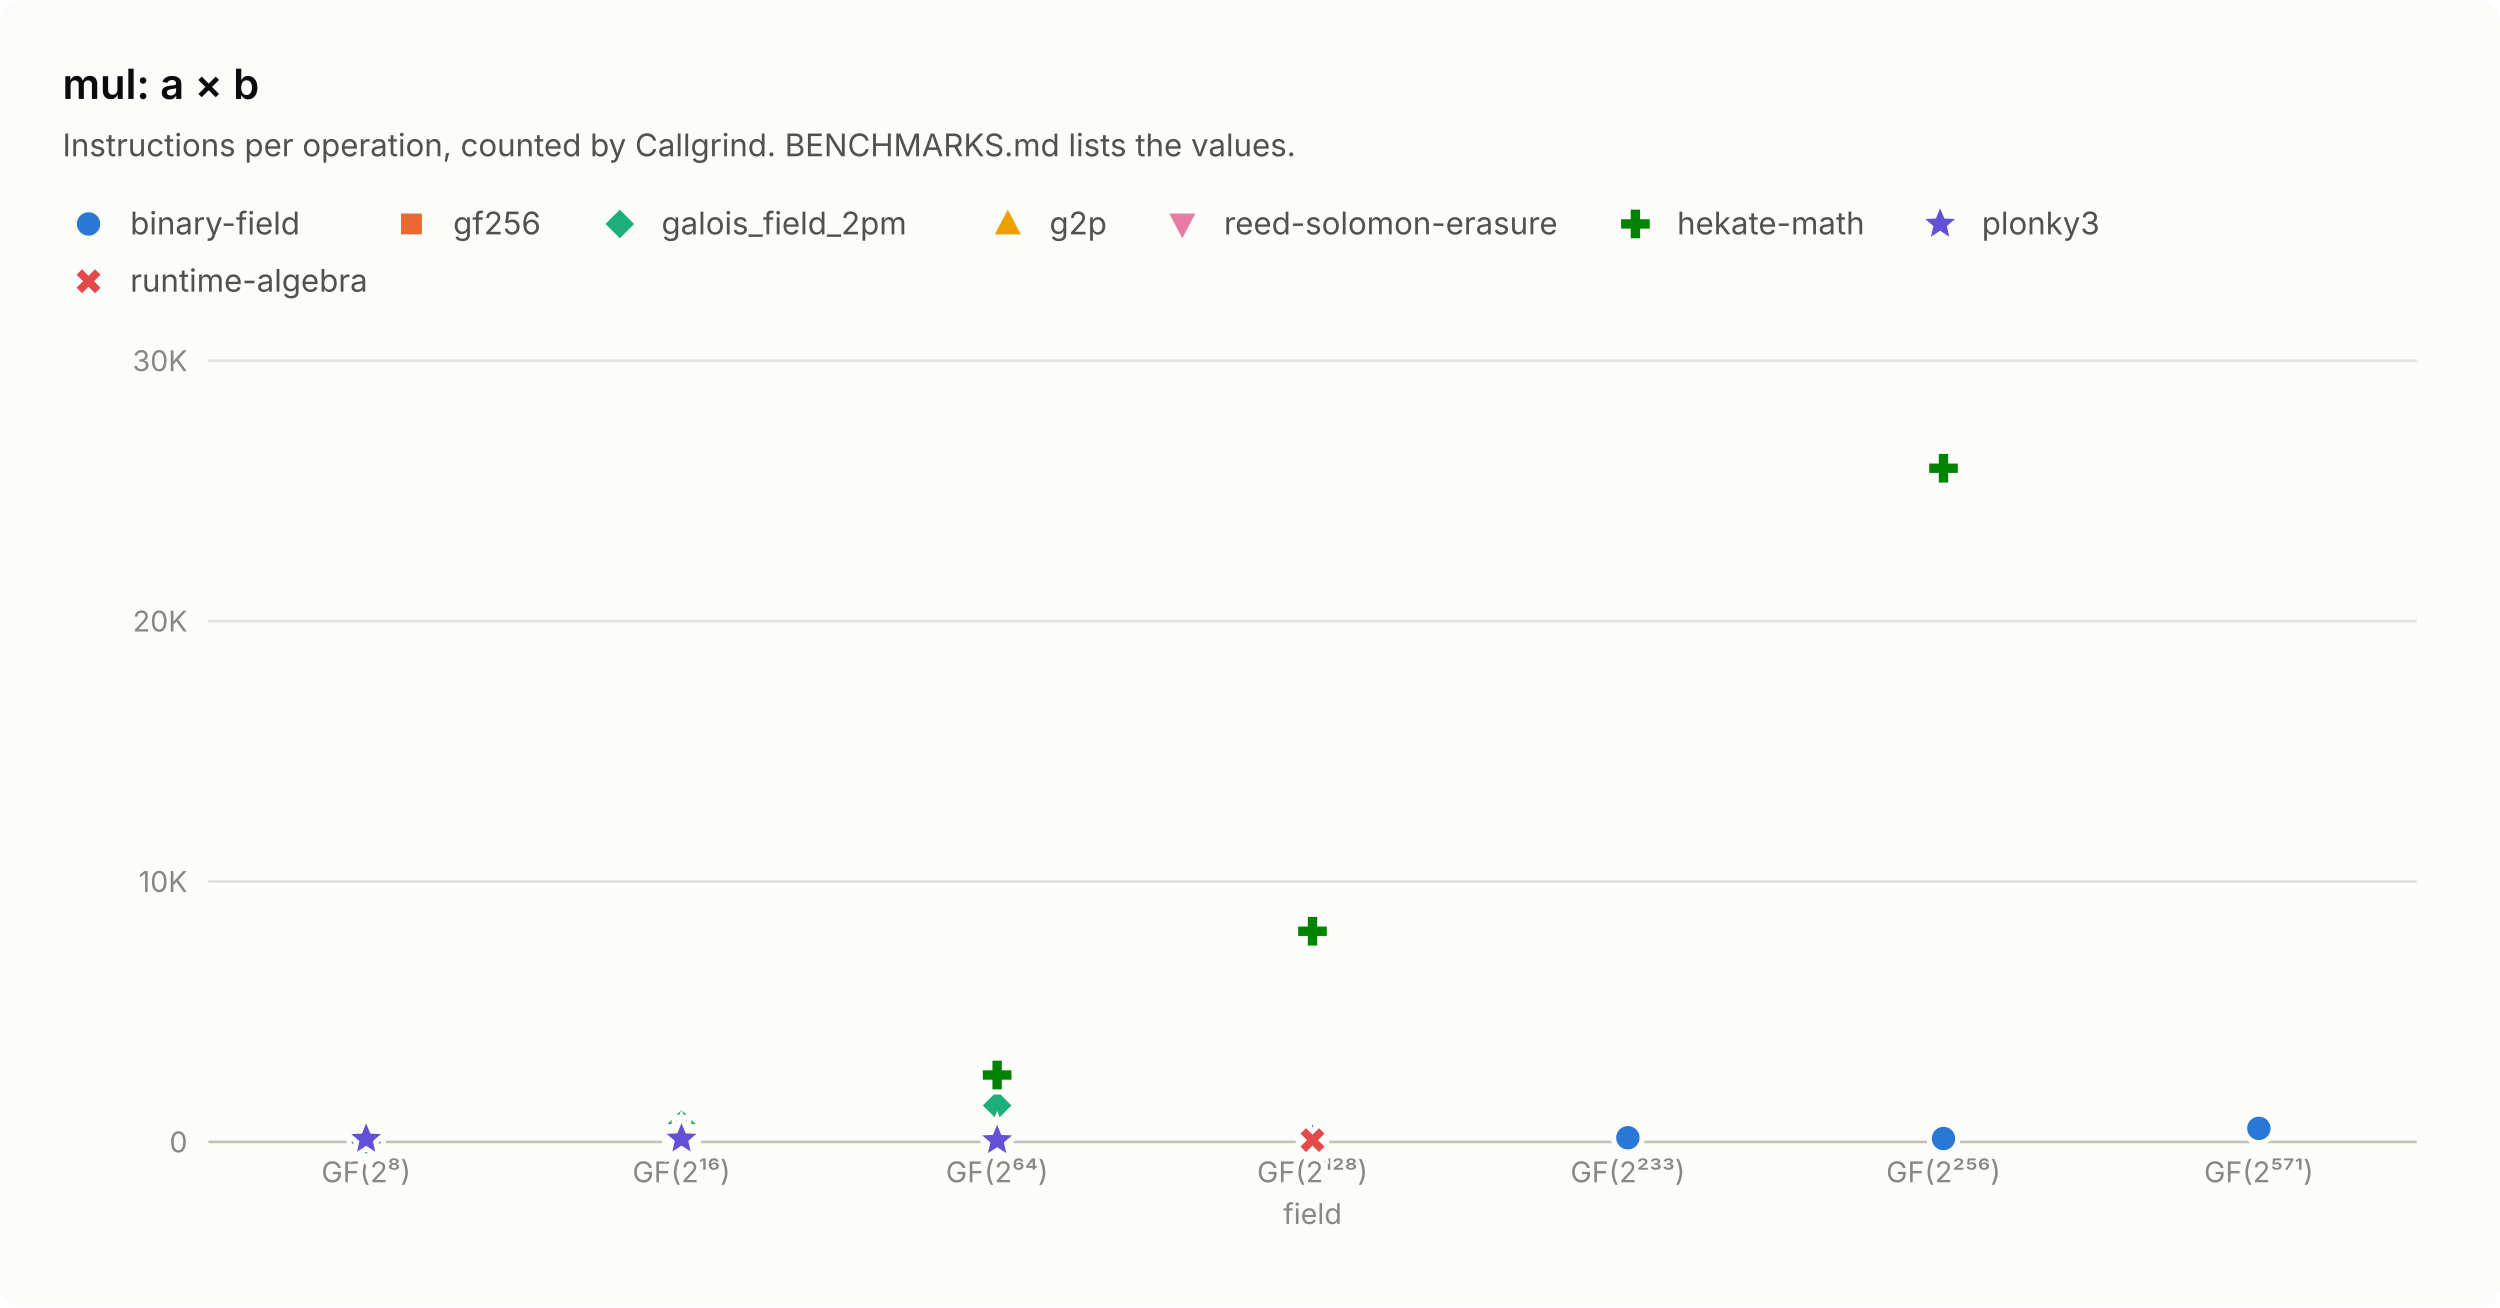
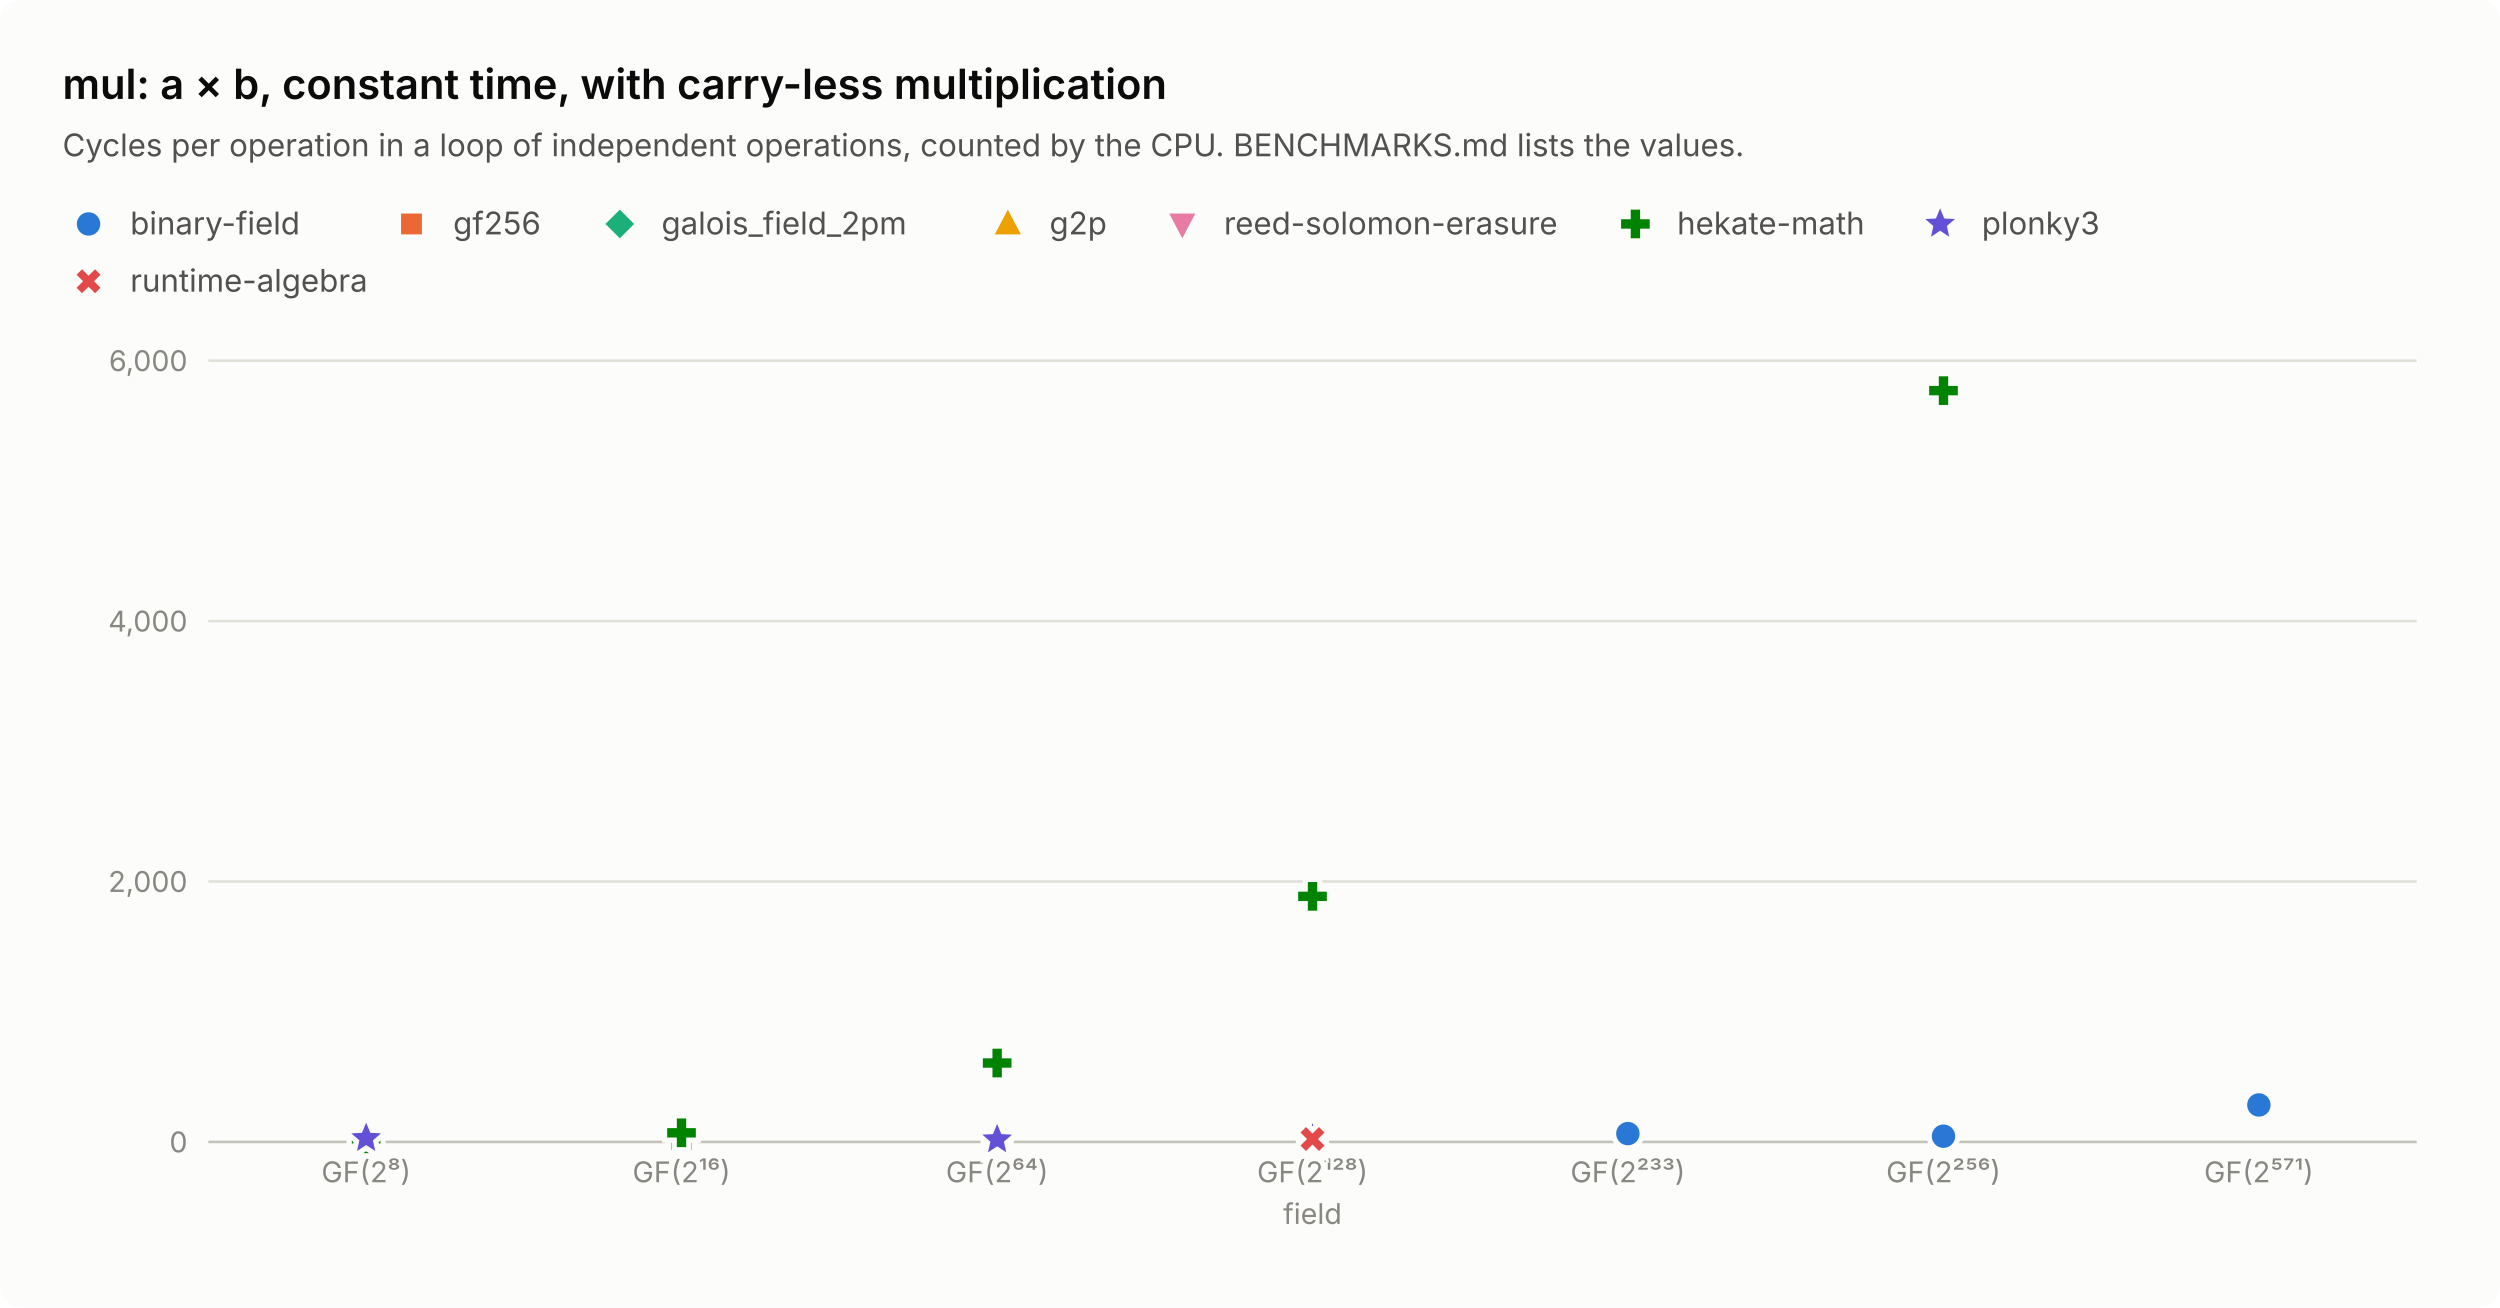
<svg xmlns="http://www.w3.org/2000/svg" width="960" height="502" viewBox="0 0 960 502" role="img" aria-labelledby="title description">
  <style>.grid,.axis{stroke-width:1}.title{font:600 16px system-ui, -apple-system, "Segoe UI", sans-serif}.subtitle,.legend{font:12px system-ui, -apple-system, "Segoe UI", sans-serif}.tick{font:11px system-ui, -apple-system, "Segoe UI", sans-serif;font-variant-numeric:tabular-nums}.line{fill:none;stroke-width:2;stroke-linejoin:round;stroke-linecap:round}.marker{stroke-width:4;paint-order:stroke}.surface{fill:#fcfcfb}.grid{stroke:#e1e0d9}.axis{stroke:#c3c2b7}.title{fill:#0b0b0b}.subtitle,.legend{fill:#52514e}.tick{fill:#898781}.marker{stroke:#fcfcfb}.c0 .line{stroke:#2a78d6}.c0 .marker{fill:#2a78d6}.c1 .line{stroke:#eb6834}.c1 .marker{fill:#eb6834}.c2 .line{stroke:#1baf7a}.c2 .marker{fill:#1baf7a}.c3 .line{stroke:#eda100}.c3 .marker{fill:#eda100}.c4 .line{stroke:#e87ba4}.c4 .marker{fill:#e87ba4}.c5 .line{stroke:#008300}.c5 .marker{fill:#008300}.c6 .line{stroke:#6250d6}.c6 .marker{fill:#6250d6}.c7 .line{stroke:#e34948}.c7 .marker{fill:#e34948}@media (prefers-color-scheme: dark){.surface{fill:#1a1a19}.grid{stroke:#2c2c2a}.axis{stroke:#383835}.title{fill:#f0efec}.subtitle,.legend{fill:#c3c2b7}.tick{fill:#898781}.marker{stroke:#1a1a19}.c0 .line{stroke:#3987e5}.c0 .marker{fill:#3987e5}.c1 .line{stroke:#d95926}.c1 .marker{fill:#d95926}.c2 .line{stroke:#199e70}.c2 .marker{fill:#199e70}.c3 .line{stroke:#c98500}.c3 .marker{fill:#c98500}.c4 .line{stroke:#d55181}.c4 .marker{fill:#d55181}.c5 .line{stroke:#008300}.c5 .marker{fill:#008300}.c6 .line{stroke:#9085e9}.c6 .marker{fill:#9085e9}.c7 .line{stroke:#e66767}.c7 .marker{fill:#e66767}}</style>
  <rect class="surface" width="960" height="502" rx="8" />
-   <text class="title" x="24" y="38">mul: a × b</text>
-   <text class="subtitle" x="24" y="60">Instructions per operation, counted by Callgrind. BENCHMARKS.md lists the values.</text>
+   <text class="title" x="24" y="38">mul: a × b, constant time, with carry-less multiplication</text>
+   <text class="subtitle" x="24" y="60">Cycles per operation in a loop of independent operations, counted by the CPU. BENCHMARKS.md lists the values.</text>
  <g class="c0">
    <path class="marker" transform="translate(34,86)" d="M0,-4.5A4.5,4.5 0 1 1 0,4.5A4.5,4.5 0 1 1 0,-4.5Z" />
  </g>
  <text class="legend" x="50" y="90">binary-field</text>
  <g class="c1">
    <path class="marker" transform="translate(158,86)" d="M-4,-4H4V4H-4Z" />
  </g>
  <text class="legend" x="174" y="90">gf256</text>
  <g class="c2">
    <path class="marker" transform="translate(238,86)" d="M0,-5.5L5.5,0L0,5.5L-5.5,0Z" />
  </g>
  <text class="legend" x="254" y="90">galois_field_2pm</text>
  <g class="c3">
    <path class="marker" transform="translate(387,86)" d="M0,-5.5L5,4H-5Z" />
  </g>
  <text class="legend" x="403" y="90">g2p</text>
  <g class="c4">
    <path class="marker" transform="translate(454,86)" d="M0,5.5L5,-4H-5Z" />
  </g>
  <text class="legend" x="470" y="90">reed-solomon-erasure</text>
  <g class="c5">
    <path class="marker" transform="translate(628,86)" d="M-1.8,-5.5H1.8V-1.8H5.5V1.8H1.8V5.5H-1.8V1.8H-5.5V-1.8H-1.8Z" />
  </g>
  <text class="legend" x="644" y="90">hekate-math</text>
  <g class="c6">
    <path class="marker" transform="translate(745,86)" d="M0,-6L1.6,-2.1L5.7,-1.9L2.6,0.8L3.5,4.9L0,2.6L-3.5,4.9L-2.6,0.8L-5.7,-1.9L-1.6,-2.1Z" />
  </g>
  <text class="legend" x="761" y="90">plonky3</text>
  <g class="c7">
    <path class="marker" transform="translate(34,108)" d="M-4.6,-2.5L-2.5,-4.6L0,-2.1L2.5,-4.6L4.6,-2.5L2.1,0L4.6,2.5L2.5,4.6L0,2.1L-2.5,4.6L-4.6,2.5L-2.1,0Z" />
  </g>
  <text class="legend" x="50" y="112">runtime-algebra</text>
  <text class="tick" x="72" y="442.5" text-anchor="end">0</text>
  <path class="grid" d="M80,338.5H928" />
-   <text class="tick" x="72" y="342.5" text-anchor="end">10K</text>
+   <text class="tick" x="72" y="342.5" text-anchor="end">2,000</text>
  <path class="grid" d="M80,238.5H928" />
-   <text class="tick" x="72" y="242.5" text-anchor="end">20K</text>
+   <text class="tick" x="72" y="242.5" text-anchor="end">4,000</text>
  <path class="grid" d="M80,138.5H928" />
-   <text class="tick" x="72" y="142.5" text-anchor="end">30K</text>
+   <text class="tick" x="72" y="142.5" text-anchor="end">6,000</text>
  <path class="axis" d="M80,438.5H928" />
  <text class="tick" x="140.6" y="454" text-anchor="middle">GF(2⁸)</text>
  <text class="tick" x="261.7" y="454" text-anchor="middle">GF(2¹⁶)</text>
  <text class="tick" x="382.9" y="454" text-anchor="middle">GF(2⁶⁴)</text>
  <text class="tick" x="504.0" y="454" text-anchor="middle">GF(2¹²⁸)</text>
  <text class="tick" x="625.1" y="454" text-anchor="middle">GF(2²³³)</text>
  <text class="tick" x="746.3" y="454" text-anchor="middle">GF(2²⁵⁶)</text>
  <text class="tick" x="867.4" y="454" text-anchor="middle">GF(2⁵⁷¹)</text>
  <text class="tick" x="504.0" y="470" text-anchor="middle">field</text>
  <g class="c0">
-     <path class="marker" transform="translate(140.6,437.8)" d="M0,-4.5A4.5,4.5 0 1 1 0,4.5A4.5,4.5 0 1 1 0,-4.5Z" />
-     <path class="marker" transform="translate(261.7,437.8)" d="M0,-4.5A4.5,4.5 0 1 1 0,4.5A4.5,4.5 0 1 1 0,-4.5Z" />
-     <path class="marker" transform="translate(382.9,437.8)" d="M0,-4.5A4.5,4.5 0 1 1 0,4.5A4.5,4.5 0 1 1 0,-4.5Z" />
-     <path class="marker" transform="translate(504.0,437.7)" d="M0,-4.5A4.5,4.5 0 1 1 0,4.5A4.5,4.5 0 1 1 0,-4.5Z" />
-     <path class="marker" transform="translate(625.1,436.9)" d="M0,-4.5A4.5,4.5 0 1 1 0,4.5A4.5,4.5 0 1 1 0,-4.5Z" />
-     <path class="marker" transform="translate(746.3,437.2)" d="M0,-4.5A4.5,4.5 0 1 1 0,4.5A4.5,4.5 0 1 1 0,-4.5Z" />
-     <path class="marker" transform="translate(867.4,433.3)" d="M0,-4.5A4.5,4.5 0 1 1 0,4.5A4.5,4.5 0 1 1 0,-4.5Z" />
+     <path class="marker" transform="translate(140.6,437.6)" d="M0,-4.5A4.5,4.5 0 1 1 0,4.5A4.5,4.5 0 1 1 0,-4.5Z" />
+     <path class="marker" transform="translate(261.7,437.6)" d="M0,-4.5A4.5,4.5 0 1 1 0,4.5A4.5,4.5 0 1 1 0,-4.5Z" />
+     <path class="marker" transform="translate(382.9,437.6)" d="M0,-4.5A4.5,4.5 0 1 1 0,4.5A4.5,4.5 0 1 1 0,-4.5Z" />
+     <path class="marker" transform="translate(504.0,437.4)" d="M0,-4.5A4.5,4.5 0 1 1 0,4.5A4.5,4.5 0 1 1 0,-4.5Z" />
+     <path class="marker" transform="translate(625.1,435.3)" d="M0,-4.5A4.5,4.5 0 1 1 0,4.5A4.5,4.5 0 1 1 0,-4.5Z" />
+     <path class="marker" transform="translate(746.3,436.3)" d="M0,-4.5A4.5,4.5 0 1 1 0,4.5A4.5,4.5 0 1 1 0,-4.5Z" />
+     <path class="marker" transform="translate(867.4,424.3)" d="M0,-4.5A4.5,4.5 0 1 1 0,4.5A4.5,4.5 0 1 1 0,-4.5Z" />
  </g>
  <g class="c1">
-     <path class="marker" transform="translate(140.6,437.8)" d="M-4,-4H4V4H-4Z" />
-     <path class="marker" transform="translate(261.7,437.8)" d="M-4,-4H4V4H-4Z" />
-     <path class="marker" transform="translate(382.9,437.9)" d="M-4,-4H4V4H-4Z" />
+     <path class="marker" transform="translate(261.7,437.6)" d="M-4,-4H4V4H-4Z" />
+     <path class="marker" transform="translate(382.9,437.7)" d="M-4,-4H4V4H-4Z" />
  </g>
  <g class="c2">
-     <path class="marker" transform="translate(140.6,434.8)" d="M0,-5.5L5.5,0L0,5.5L-5.5,0Z" />
-     <path class="marker" transform="translate(261.7,431.7)" d="M0,-5.5L5.5,0L0,5.5L-5.5,0Z" />
-     <path class="marker" transform="translate(382.9,424.5)" d="M0,-5.5L5.5,0L0,5.5L-5.5,0Z" />
-   </g>
+ </g>
  <g class="c3">
-     <path class="marker" transform="translate(140.6,437.9)" d="M0,-5.5L5,4H-5Z" />
-     <path class="marker" transform="translate(261.7,437.8)" d="M0,-5.5L5,4H-5Z" />
-   </g>
+ </g>
  <g class="c4">
-     <path class="marker" transform="translate(140.6,437.9)" d="M0,5.5L5,-4H-5Z" />
-     <path class="marker" transform="translate(261.7,437.7)" d="M0,5.5L5,-4H-5Z" />
-   </g>
+ </g>
  <g class="c5">
    <path class="marker" transform="translate(140.6,437.3)" d="M-1.8,-5.5H1.8V-1.8H5.5V1.8H1.8V5.5H-1.8V1.8H-5.5V-1.8H-1.8Z" />
-     <path class="marker" transform="translate(261.7,435.6)" d="M-1.8,-5.5H1.8V-1.8H5.5V1.8H1.8V5.5H-1.8V1.8H-5.5V-1.8H-1.8Z" />
-     <path class="marker" transform="translate(382.9,412.8)" d="M-1.8,-5.5H1.8V-1.8H5.5V1.8H1.8V5.5H-1.8V1.8H-5.5V-1.8H-1.8Z" />
-     <path class="marker" transform="translate(504.0,357.6)" d="M-1.8,-5.5H1.8V-1.8H5.5V1.8H1.8V5.5H-1.8V1.8H-5.5V-1.8H-1.8Z" />
-     <path class="marker" transform="translate(746.3,179.8)" d="M-1.8,-5.5H1.8V-1.8H5.5V1.8H1.8V5.5H-1.8V1.8H-5.5V-1.8H-1.8Z" />
+     <path class="marker" transform="translate(261.7,435.0)" d="M-1.8,-5.5H1.8V-1.8H5.5V1.8H1.8V5.5H-1.8V1.8H-5.5V-1.8H-1.8Z" />
+     <path class="marker" transform="translate(382.9,408.2)" d="M-1.8,-5.5H1.8V-1.8H5.5V1.8H1.8V5.5H-1.8V1.8H-5.5V-1.8H-1.8Z" />
+     <path class="marker" transform="translate(504.0,344.2)" d="M-1.8,-5.5H1.8V-1.8H5.5V1.8H1.8V5.5H-1.8V1.8H-5.5V-1.8H-1.8Z" />
+     <path class="marker" transform="translate(746.3,150.0)" d="M-1.8,-5.5H1.8V-1.8H5.5V1.8H1.8V5.5H-1.8V1.8H-5.5V-1.8H-1.8Z" />
  </g>
  <g class="c6">
-     <path class="marker" transform="translate(140.6,437.4)" d="M0,-6L1.6,-2.1L5.7,-1.9L2.6,0.8L3.5,4.9L0,2.6L-3.5,4.9L-2.6,0.8L-5.7,-1.9L-1.6,-2.1Z" />
-     <path class="marker" transform="translate(261.7,437.3)" d="M0,-6L1.6,-2.1L5.7,-1.9L2.6,0.8L3.5,4.9L0,2.6L-3.5,4.9L-2.6,0.8L-5.7,-1.9L-1.6,-2.1Z" />
-     <path class="marker" transform="translate(382.9,437.9)" d="M0,-6L1.6,-2.1L5.7,-1.9L2.6,0.8L3.5,4.9L0,2.6L-3.5,4.9L-2.6,0.8L-5.7,-1.9L-1.6,-2.1Z" />
-     <path class="marker" transform="translate(504.0,437.8)" d="M0,-6L1.6,-2.1L5.7,-1.9L2.6,0.8L3.5,4.9L0,2.6L-3.5,4.9L-2.6,0.8L-5.7,-1.9L-1.6,-2.1Z" />
+     <path class="marker" transform="translate(140.6,437.1)" d="M0,-6L1.6,-2.1L5.7,-1.9L2.6,0.8L3.5,4.9L0,2.6L-3.5,4.9L-2.6,0.8L-5.7,-1.9L-1.6,-2.1Z" />
+     <path class="marker" transform="translate(382.9,437.6)" d="M0,-6L1.6,-2.1L5.7,-1.9L2.6,0.8L3.5,4.9L0,2.6L-3.5,4.9L-2.6,0.8L-5.7,-1.9L-1.6,-2.1Z" />
+     <path class="marker" transform="translate(504.0,437.4)" d="M0,-6L1.6,-2.1L5.7,-1.9L2.6,0.8L3.5,4.9L0,2.6L-3.5,4.9L-2.6,0.8L-5.7,-1.9L-1.6,-2.1Z" />
  </g>
  <g class="c7">
-     <path class="marker" transform="translate(504.0,437.8)" d="M-4.6,-2.5L-2.5,-4.6L0,-2.1L2.5,-4.6L4.6,-2.5L2.1,0L4.6,2.5L2.5,4.6L0,2.1L-2.5,4.6L-4.6,2.5L-2.1,0Z" />
+     <path class="marker" transform="translate(504.0,437.4)" d="M-4.6,-2.5L-2.5,-4.6L0,-2.1L2.5,-4.6L4.6,-2.5L2.1,0L4.6,2.5L2.5,4.6L0,2.1L-2.5,4.6L-4.6,2.5L-2.1,0Z" />
  </g>
</svg>
